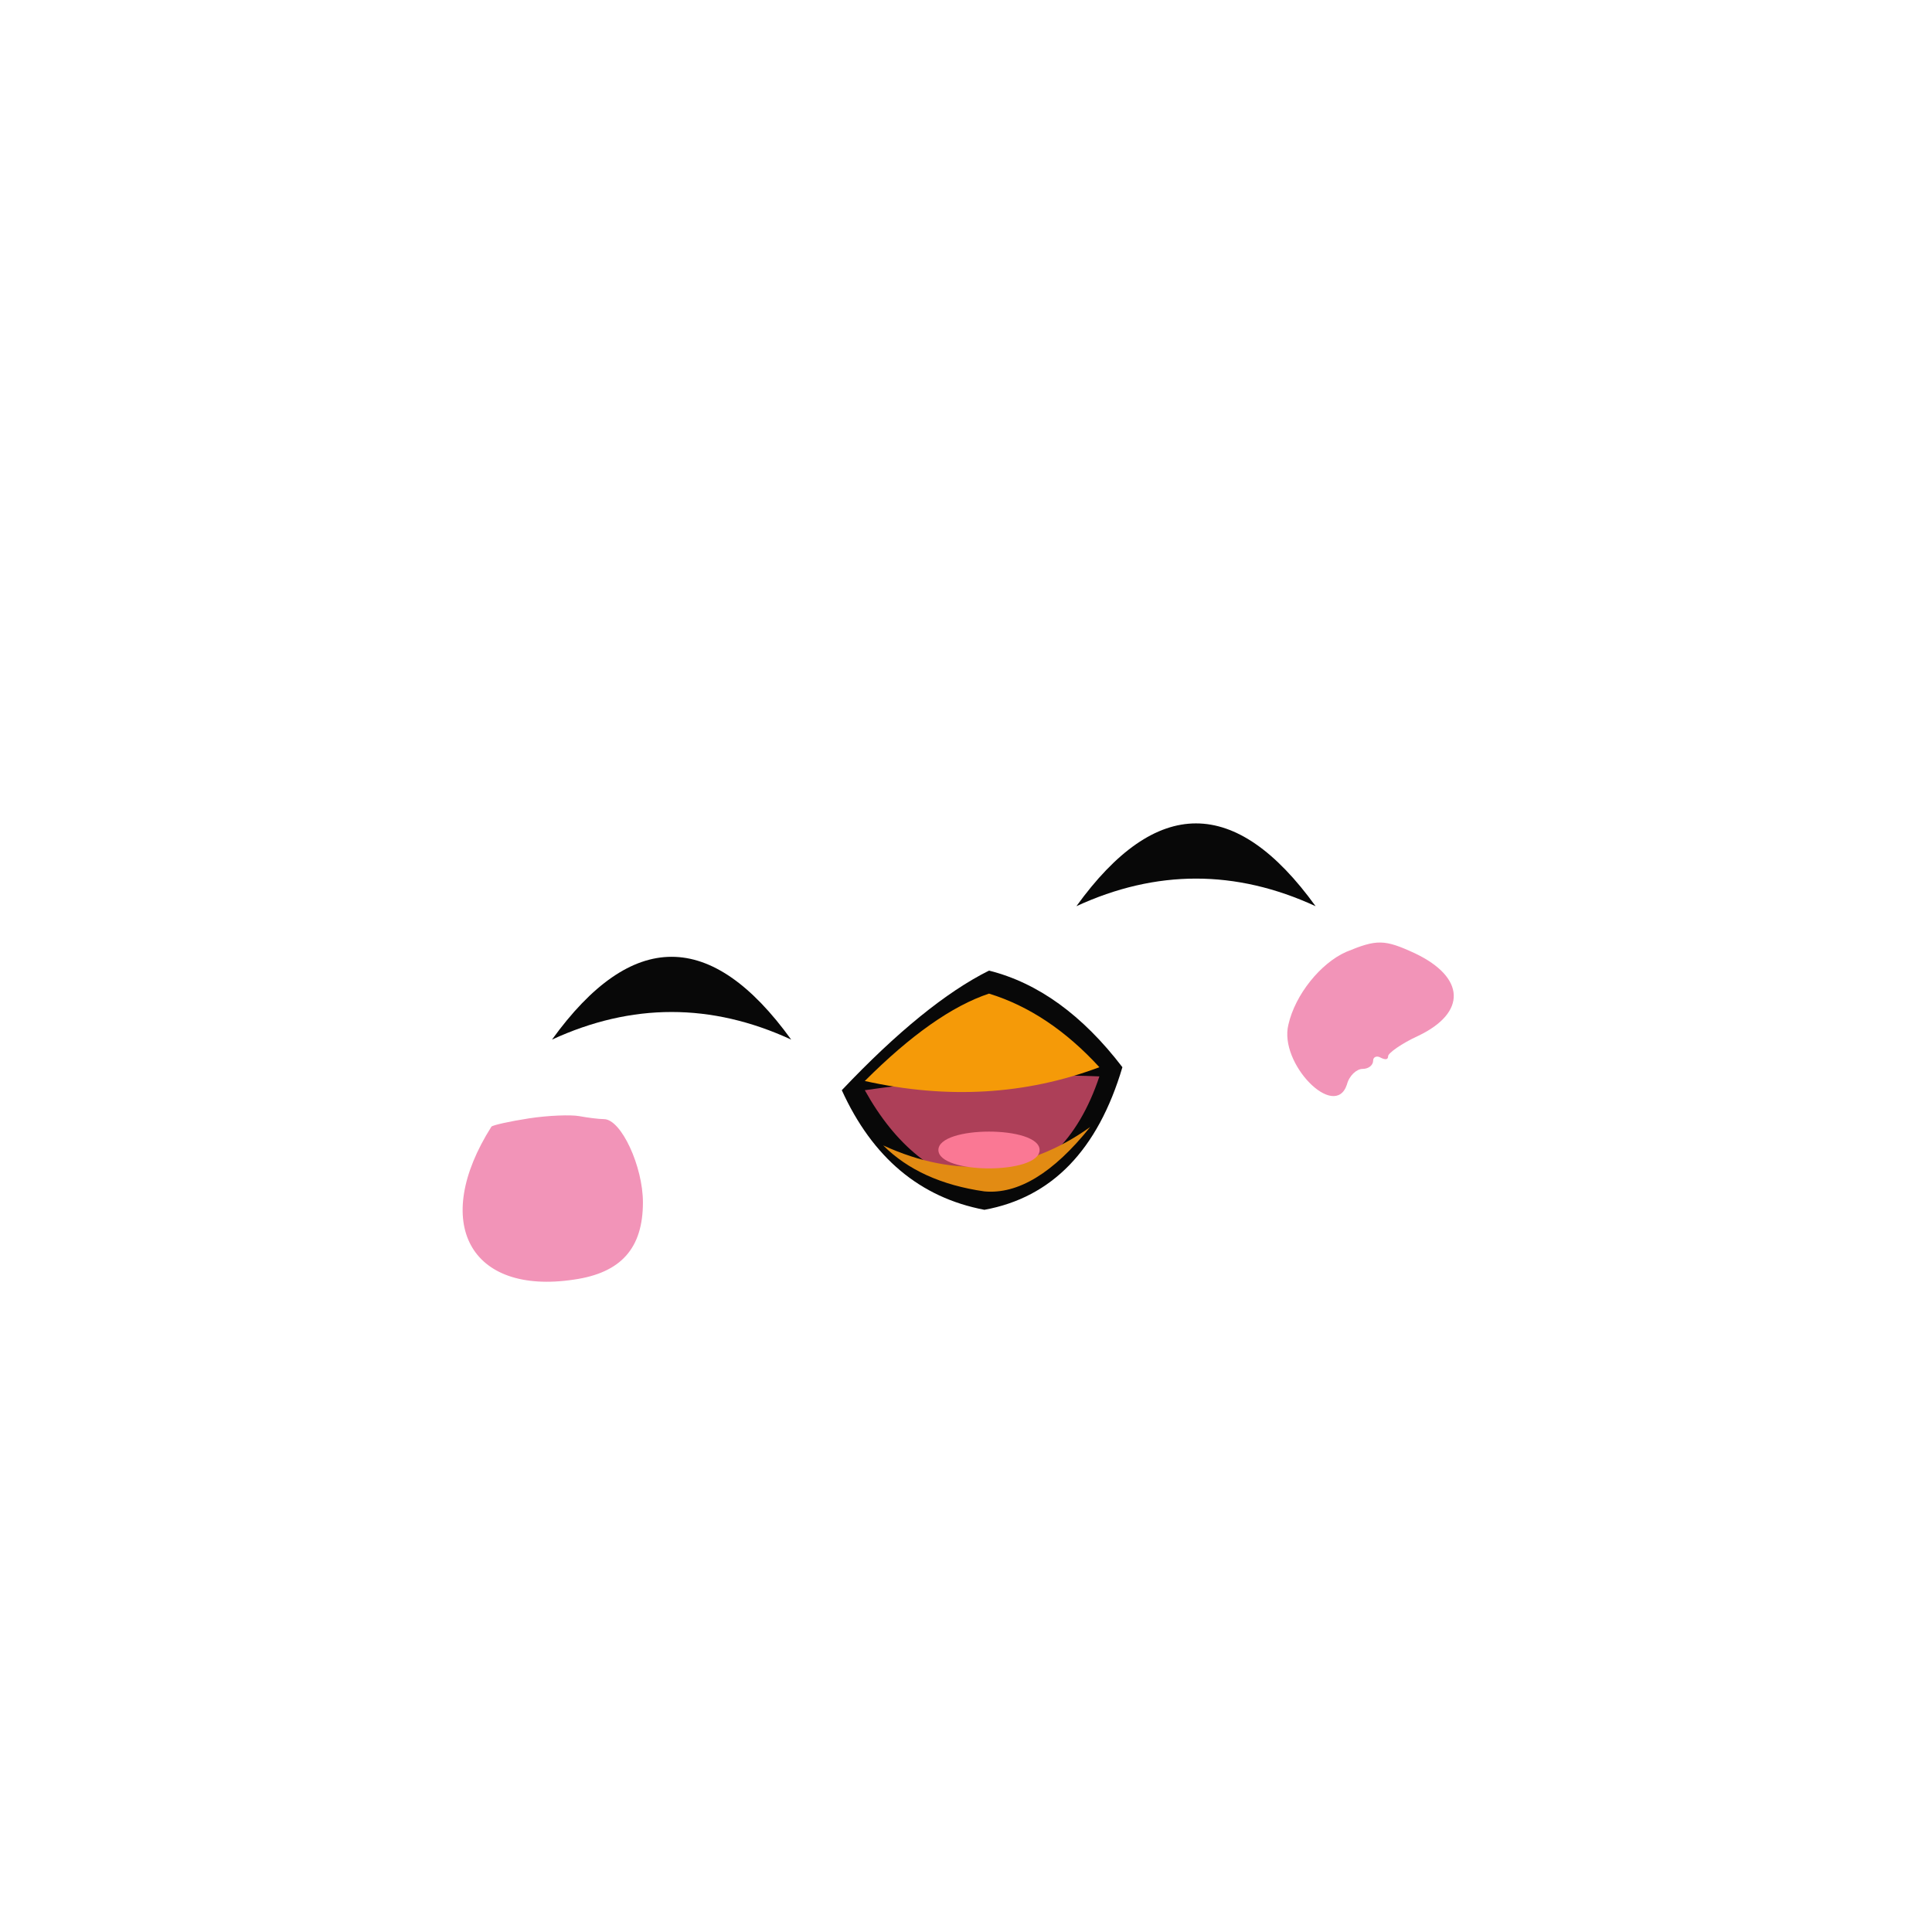
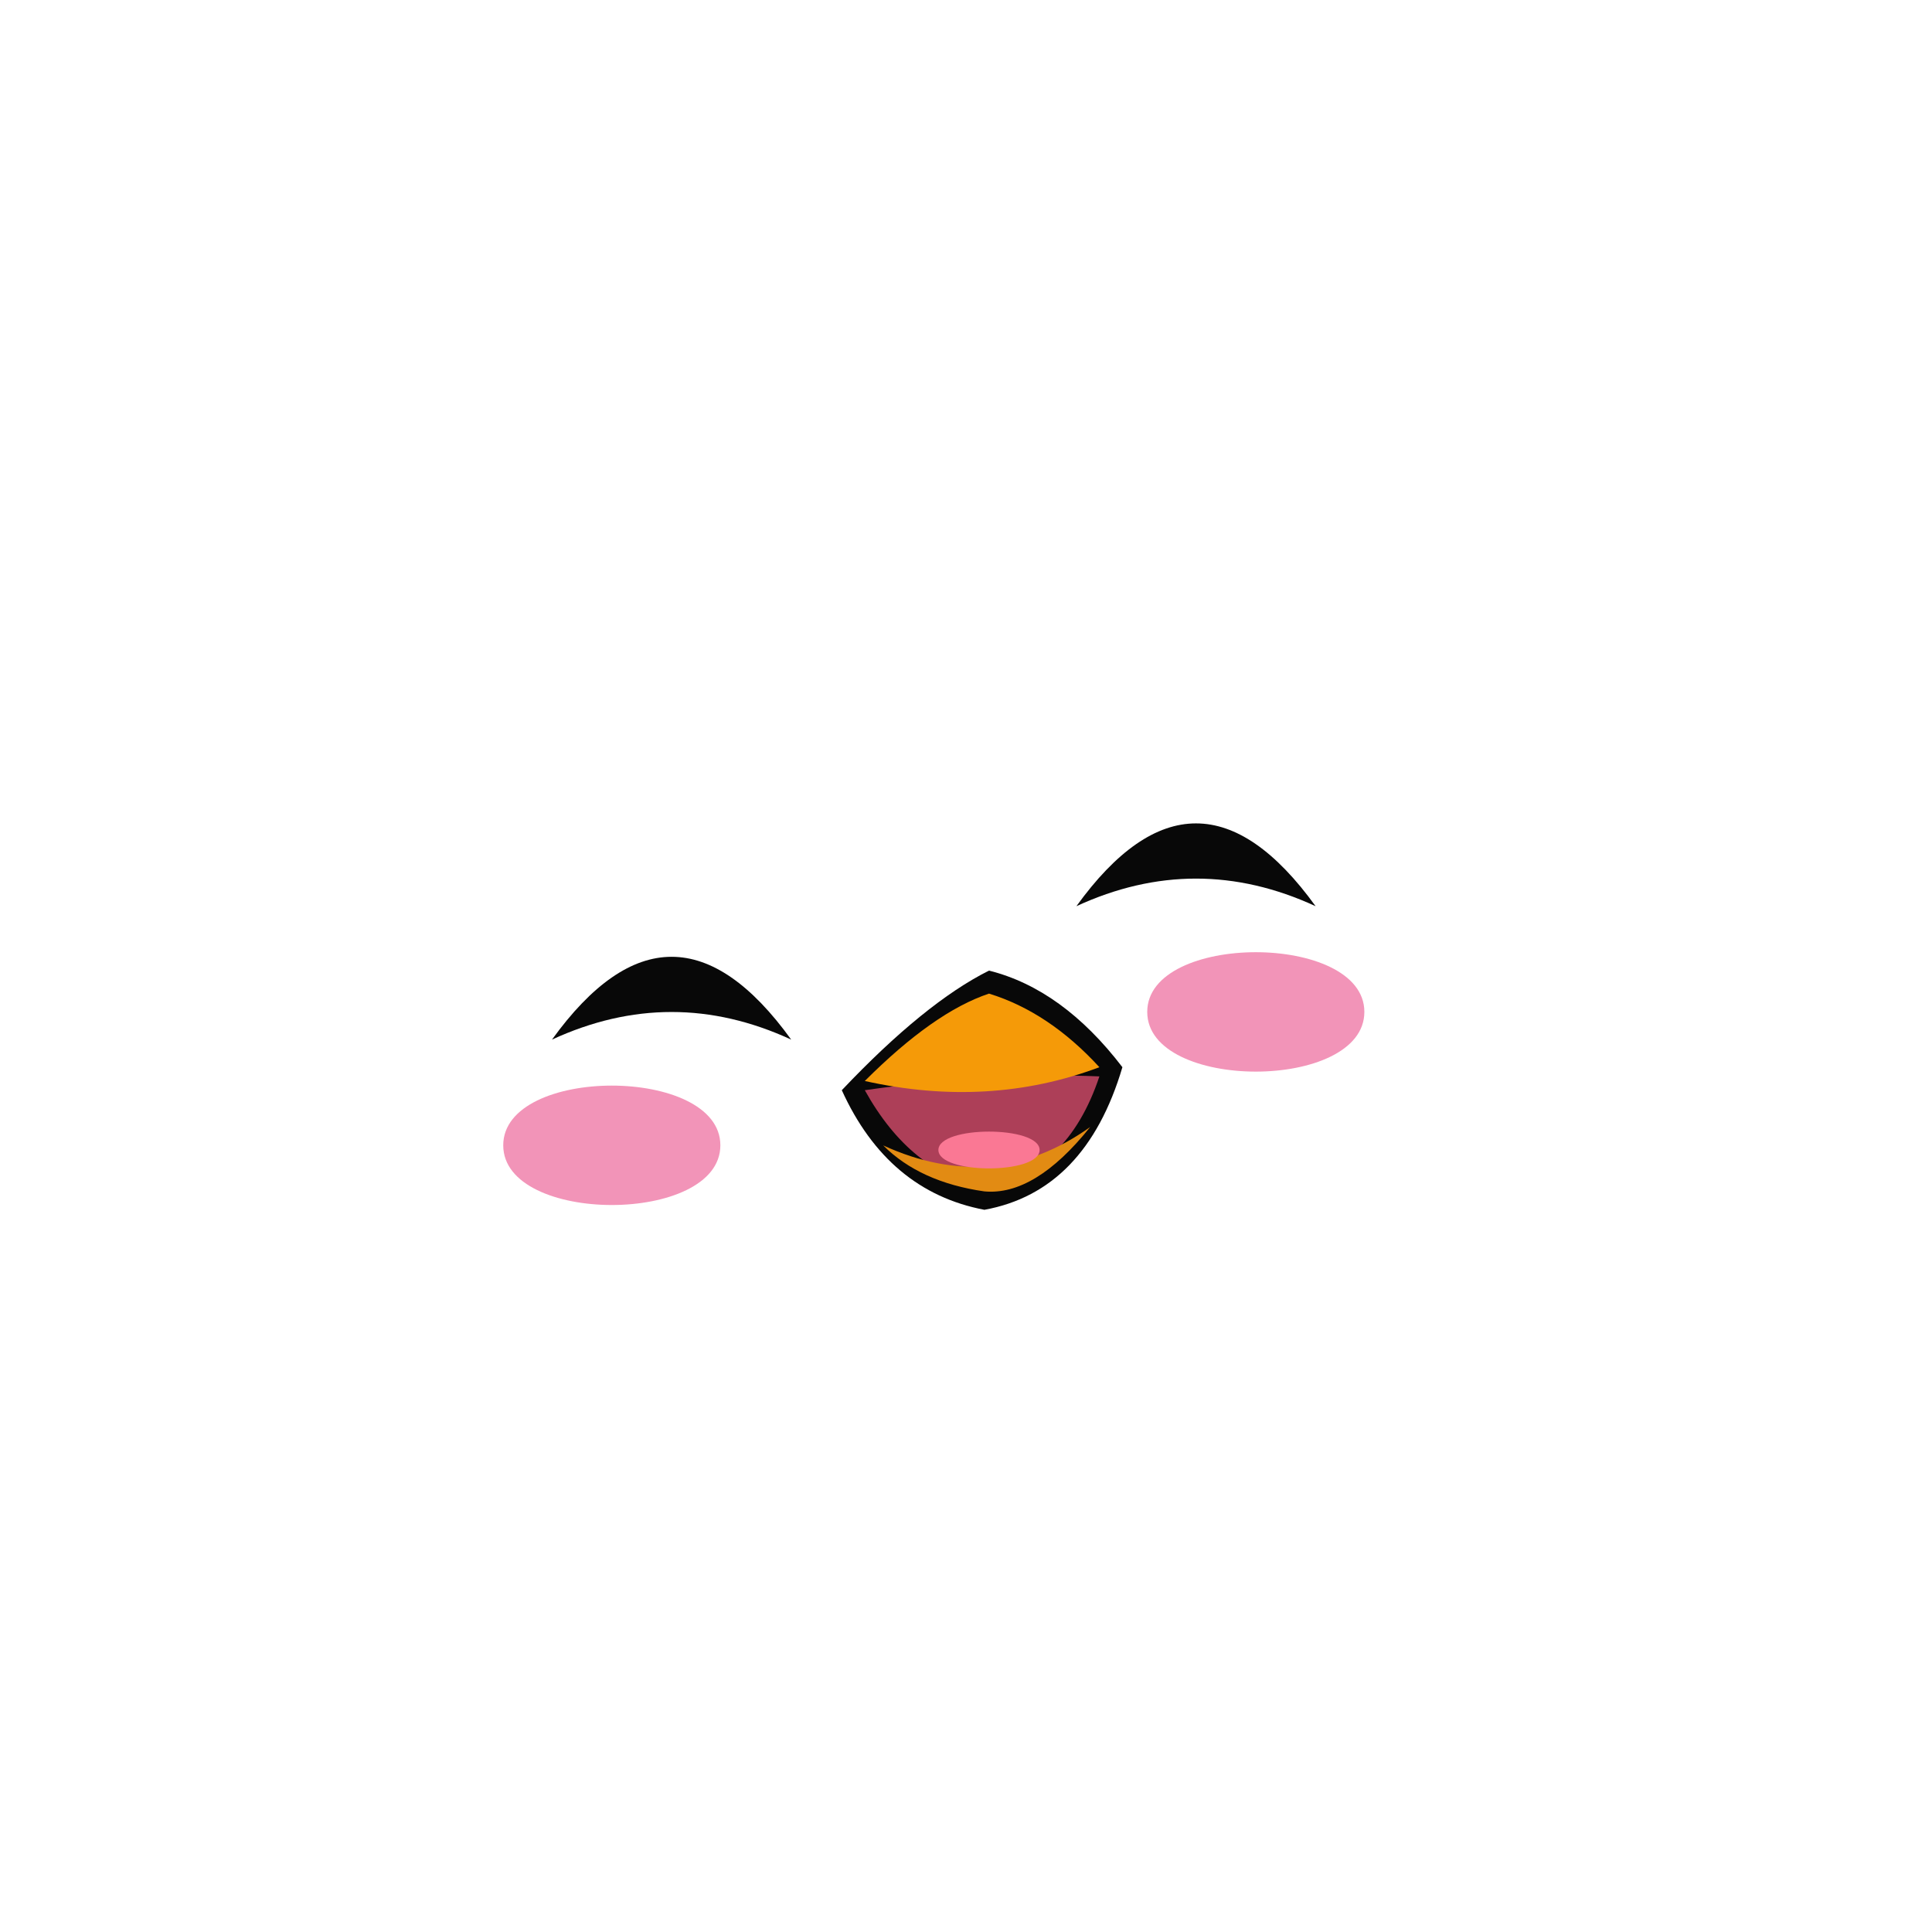
<svg xmlns="http://www.w3.org/2000/svg" viewBox="0 0 420 420">
  <g class="sthings-face" data-face="happy">
    <g data-pip-part="cheeks">
-       <path fill="#f294b8" fill-rule="evenodd" d="M292.639 206.936C299.323 204.165 300.953 204.165 307.637 207.262C318.56 212.479 318.886 220.141 308.289 225.195C304.703 226.825 301.768 228.945 301.768 229.597C301.768 230.412 301.116 230.412 300.138 229.923C299.323 229.434 298.508 229.76 298.508 230.575C298.508 231.553 297.53 232.368 296.225 232.368C294.921 232.368 293.291 233.835 292.802 235.792C290.194 243.617 277.967 231.227 280.086 222.75C281.553 216.229 287.096 209.381 292.639 206.936Z" />
-       <path fill="#f294b8" fill-rule="evenodd" d="M114.986 243.124C119.224 242.472 124.115 242.308 125.908 242.635C127.702 242.961 130.147 243.287 131.288 243.287C135.038 243.287 139.766 253.557 139.766 261.383C139.766 271.327 135.038 276.707 124.767 278.174C102.107 281.598 93.629 265.784 106.834 244.917C107.16 244.591 110.747 243.776 114.986 243.124Z" />
+       <path fill="#f294b8" fill-rule="evenodd" d="M109.4 248.98C109.4 231.674 156.6 231.674 156.6 248.98C156.6 266.286 109.4 266.286 109.4 248.98Z" />
+       <path fill="#f294b8" fill-rule="evenodd" d="M249.4 219.98C249.4 202.674 296.6 202.674 296.6 219.98C296.6 237.286 249.4 237.286 249.4 219.98Z" />
    </g>
    <path fill="#080808" fill-rule="evenodd" d="M120 226Q146 190 172 226Q146 214 120 226Z" />
    <path fill="#080808" fill-rule="evenodd" d="M234 197Q260 161 286 197Q260 185 234 197Z" />
    <g data-pip-part="beak">
      <path fill="#080808" fill-rule="evenodd" d="M183 237Q201 218 215 211Q231 215 244 232Q236 259 214 263Q193 259 183 237Z" />
      <path fill="#ad3f58" fill-rule="evenodd" d="M188 237Q216 233 239 234Q232 255 214 258Q198 255 188 237Z" />
      <path fill="#f59a08" fill-rule="evenodd" d="M188 235Q203 220 215 216Q228 220 239 232Q215 241 188 235Z" />
      <path fill="#e28b13" fill-rule="evenodd" d="M192 249Q216 260 237 245Q225 260 214 259Q200 257 192 249Z" />
      <path fill="#fa7894" fill-rule="evenodd" d="M204 250C204 244.667 226 244.667 226 250C226 255.333 204 255.333 204 250Z" />
    </g>
  </g>
</svg>
